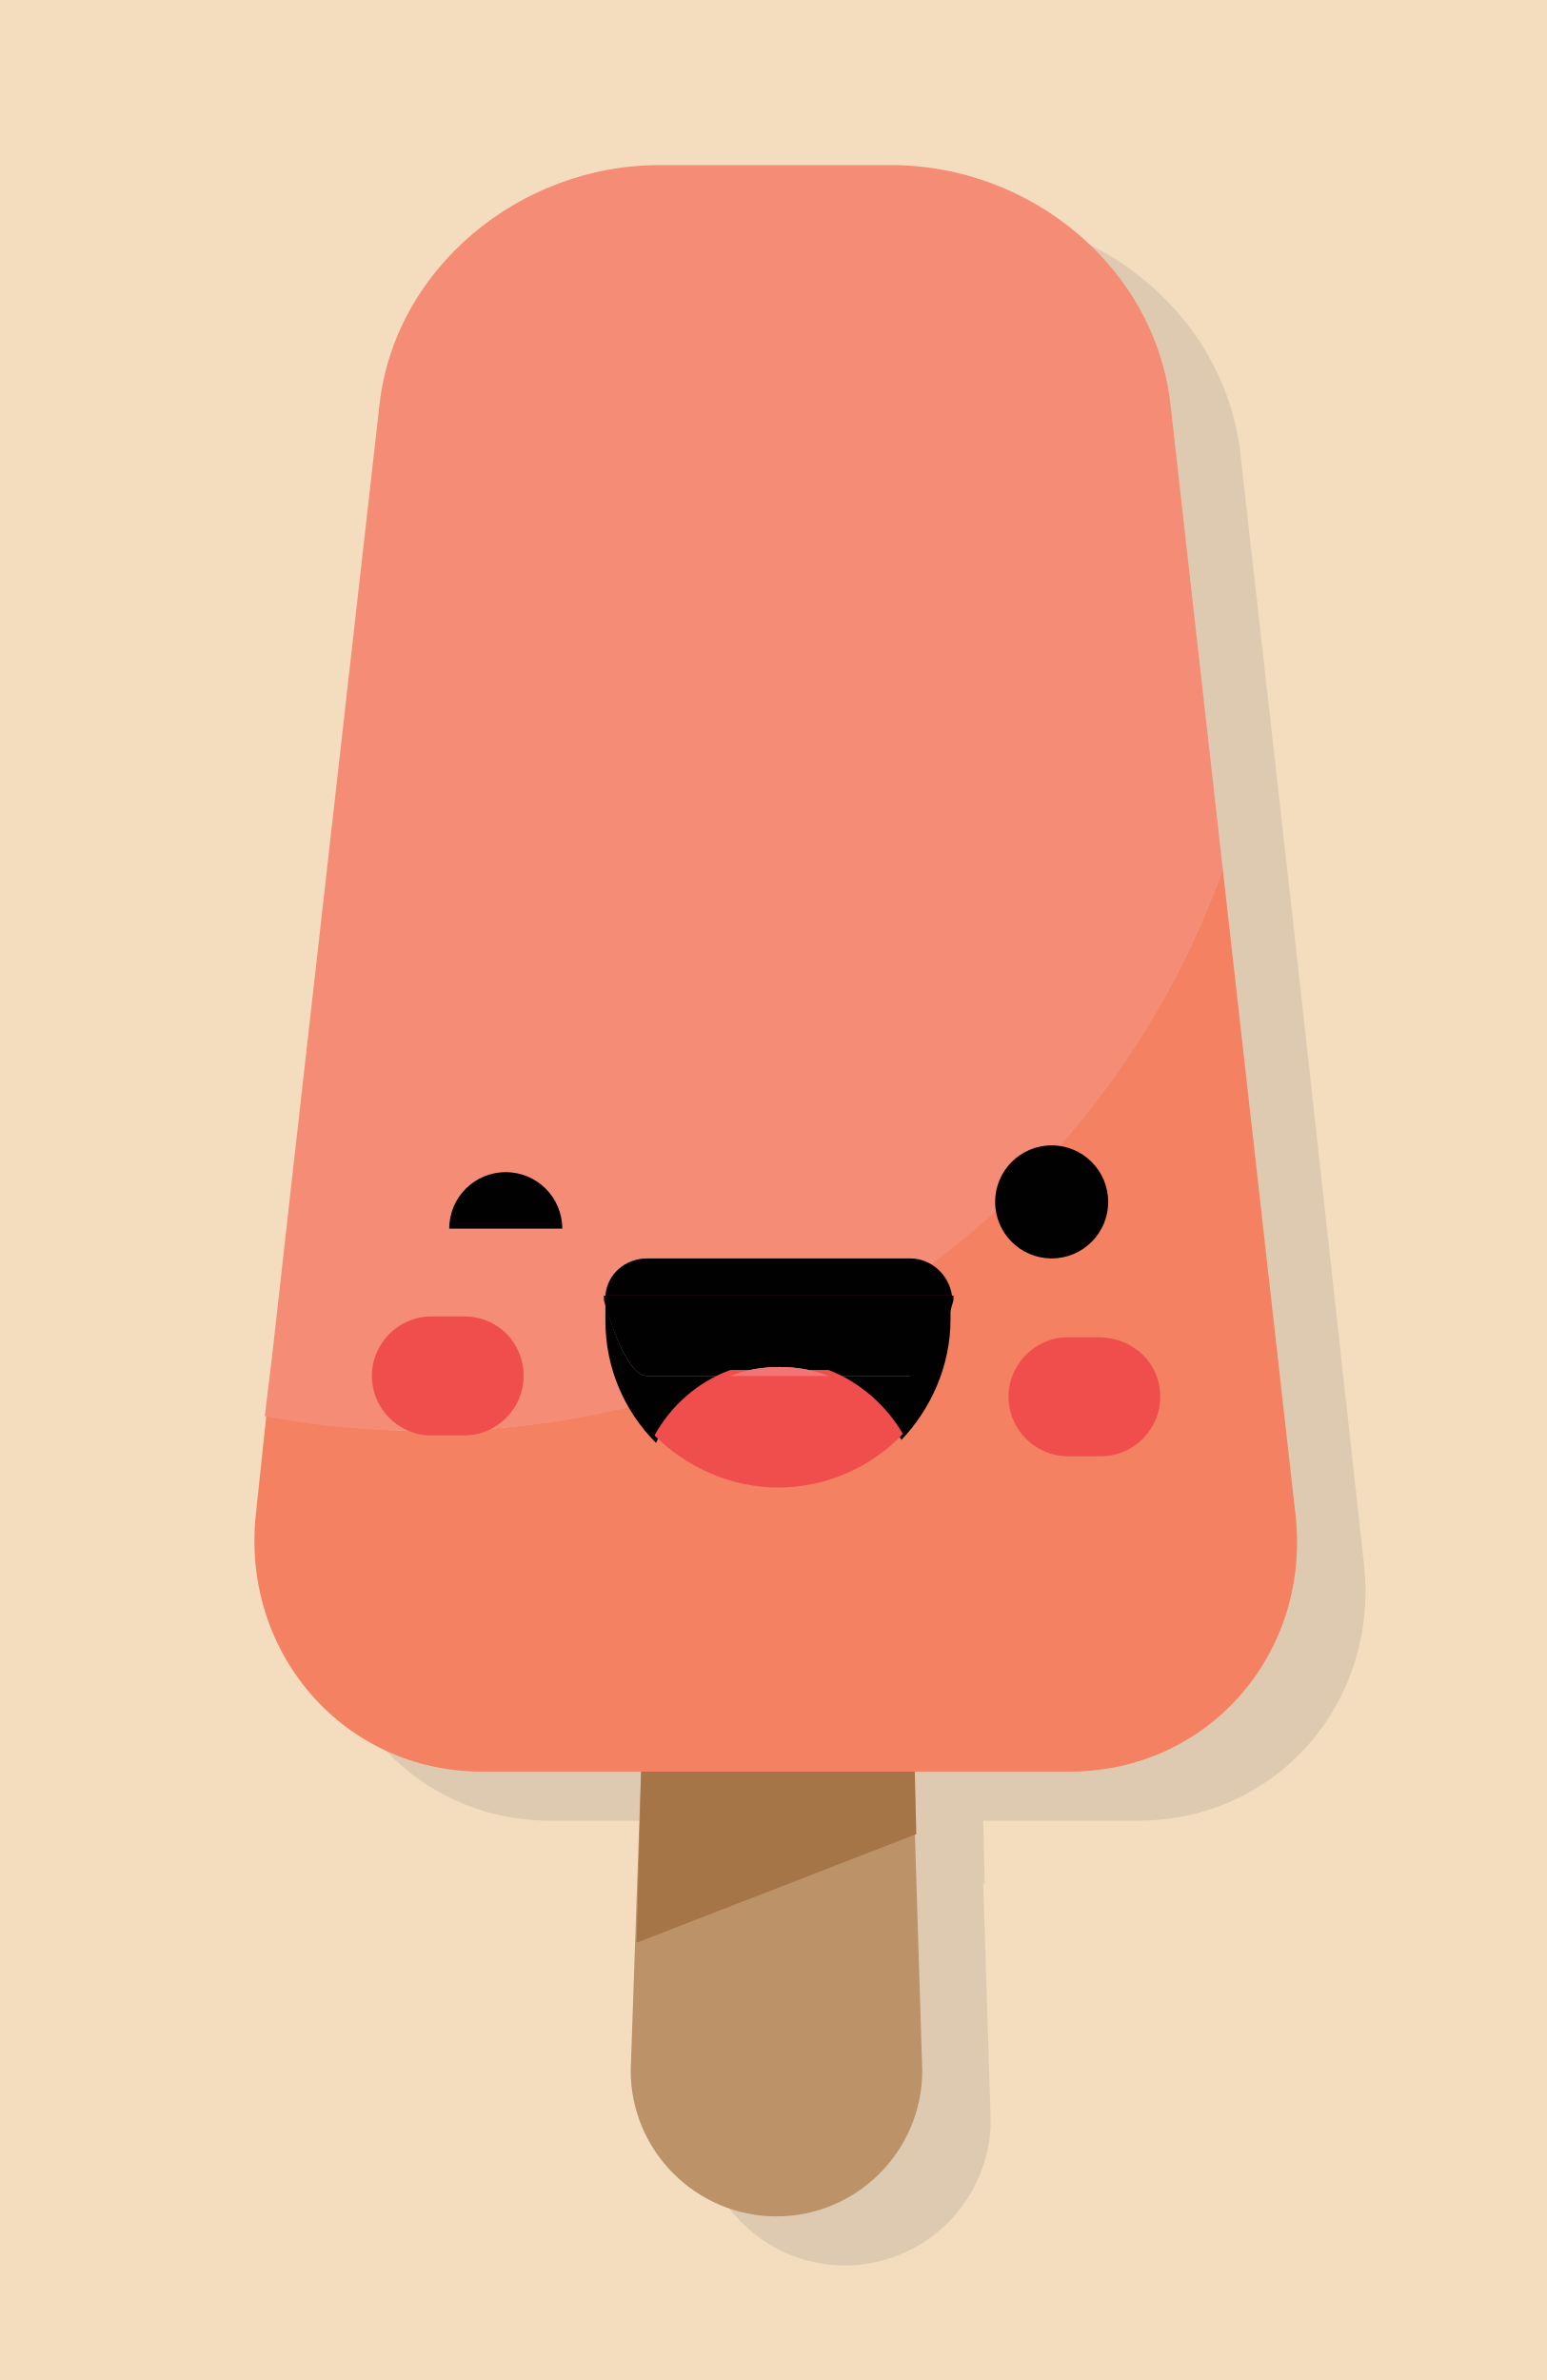
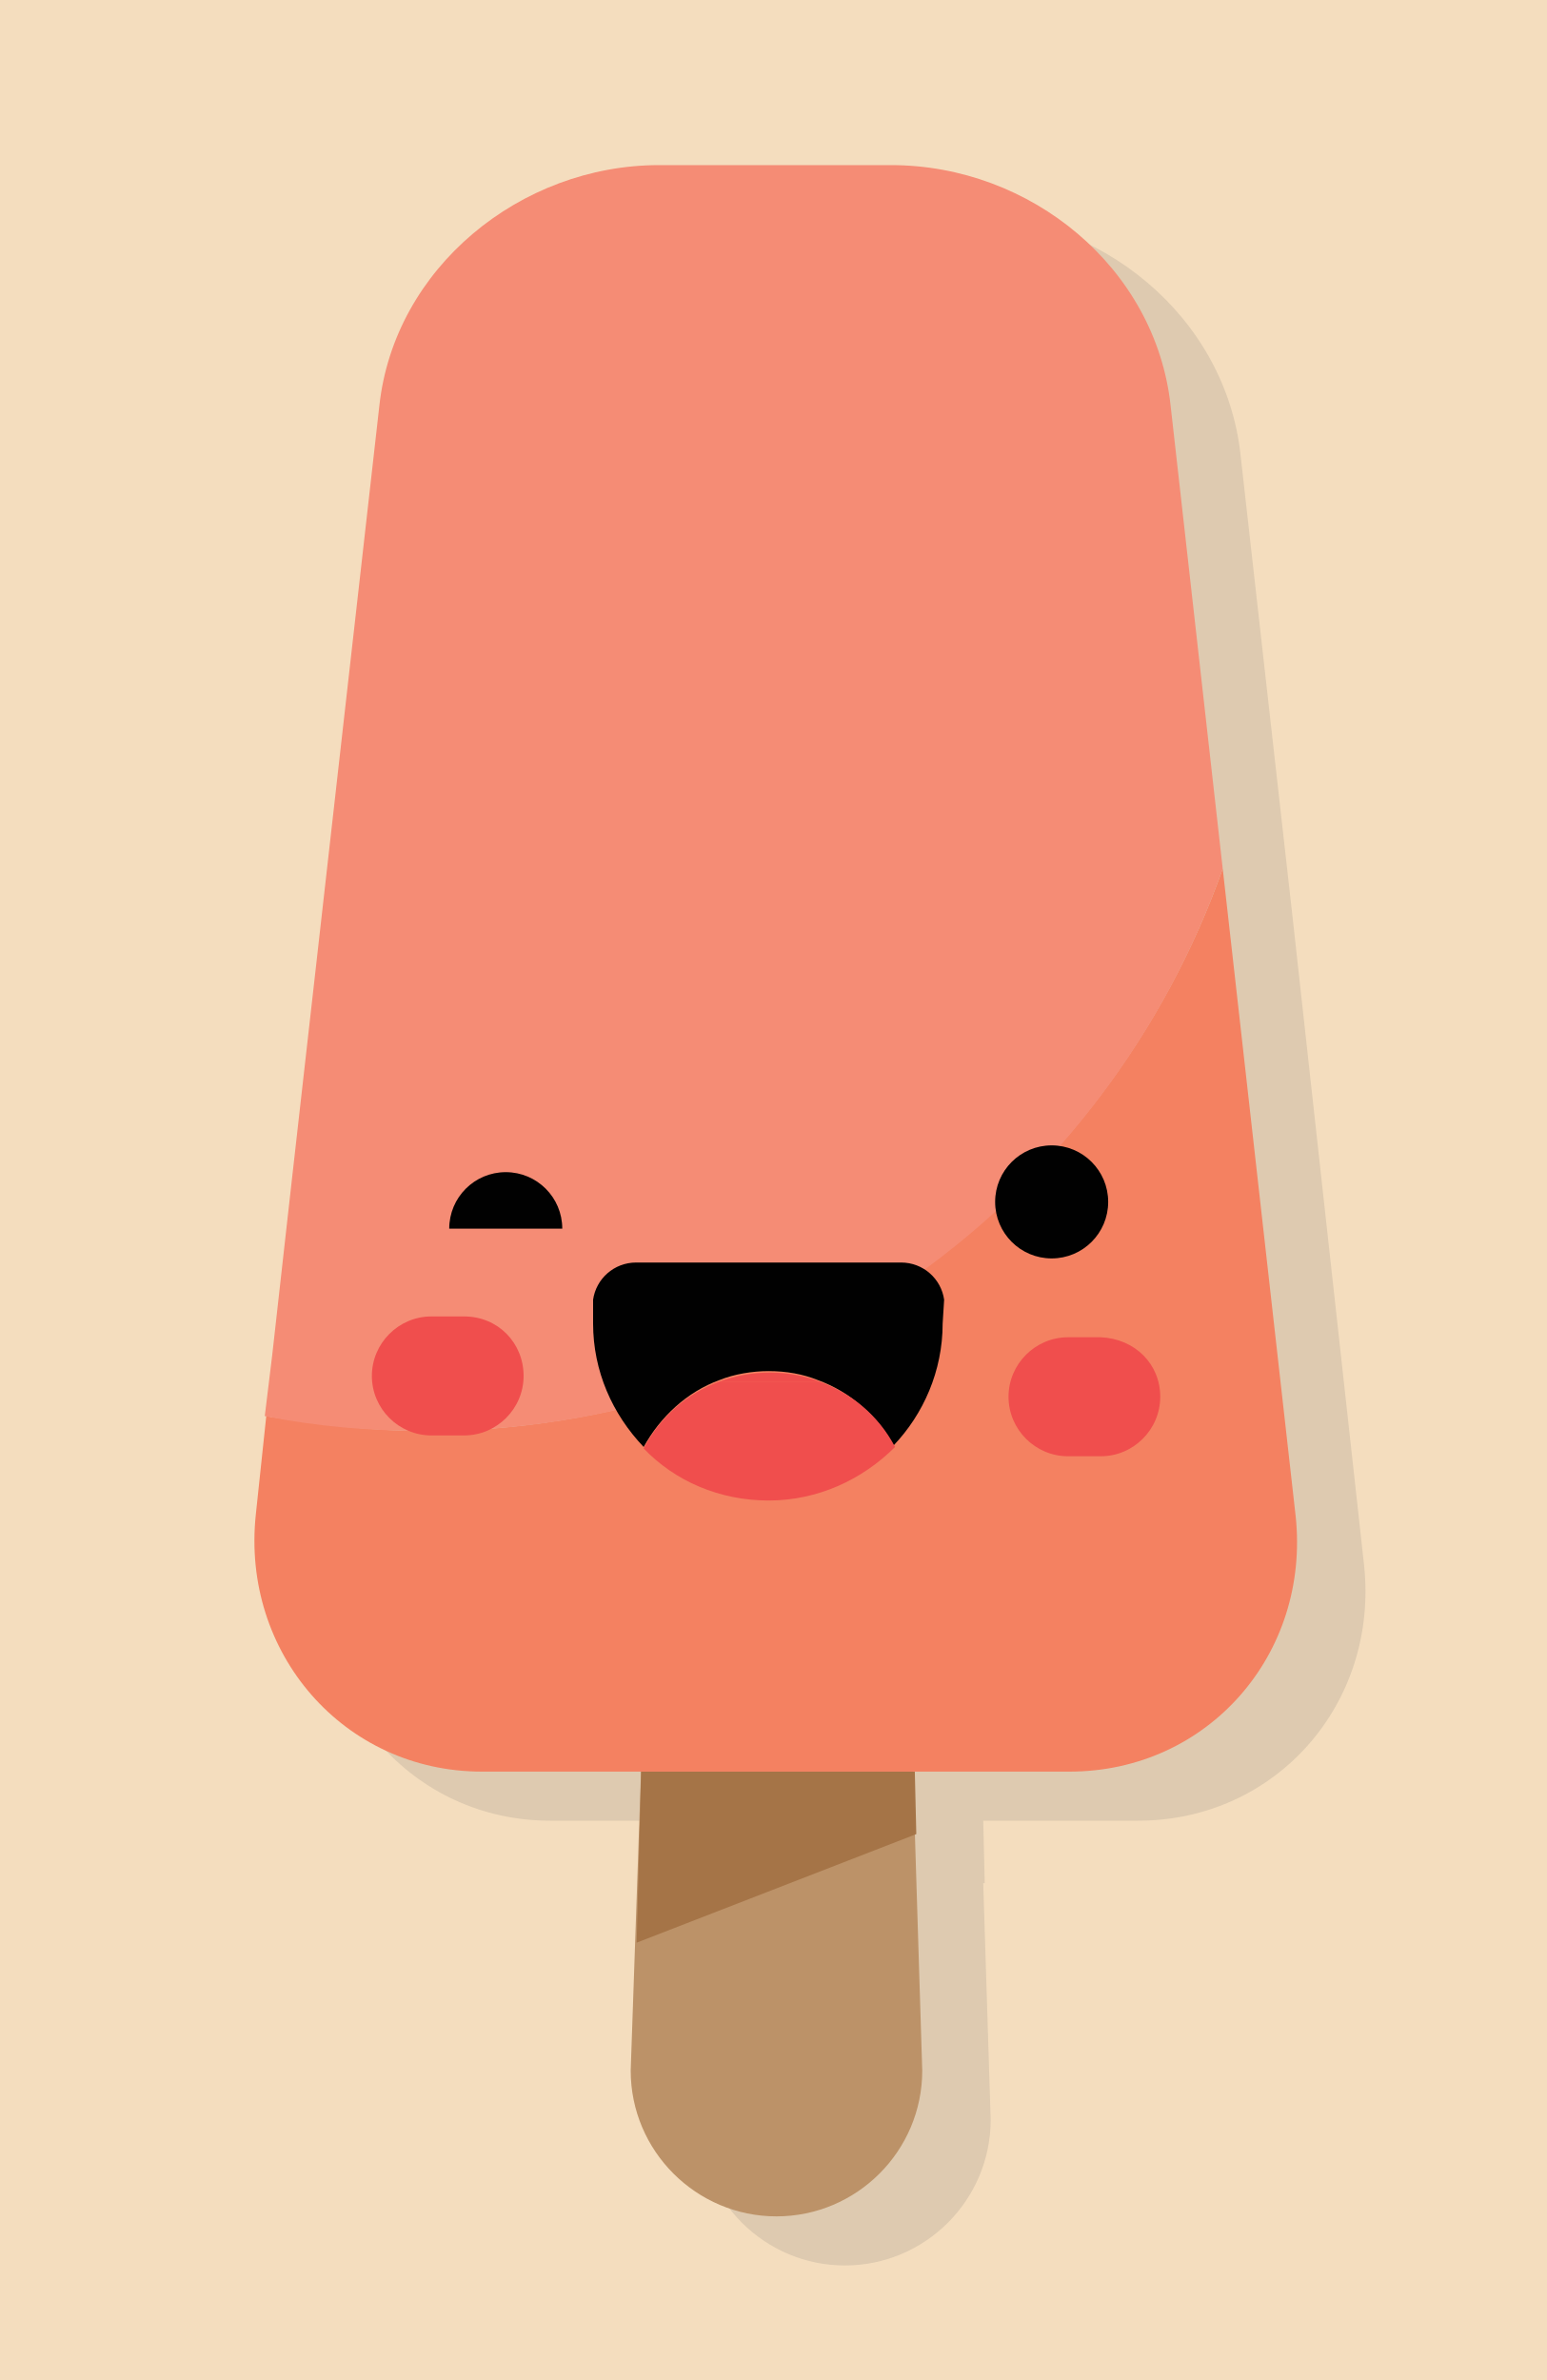
- <svg xmlns="http://www.w3.org/2000/svg" version="1.1" id="Layer_1" x="0px" y="0px" viewBox="0 0 104 160" style="enable-background:new 0 0 104 160;" xml:space="preserve">
-   <style type="text/css">
- 	.st0{fill:#F4DDBE;}
- 	.st1{opacity:0.15;fill:#5E5E5E;}
- 	.st2{fill:#BC9268;}
- 	.st3{fill:#A57447;}
- 	.st4{fill:#F48161;}
- 	.st5{fill:#F58C75;}
- 	.st6{fill:#010101;}
- 	.st7{fill:#F04E4D;}
- 	.st8{fill:#F37473;}
- </style>
-   <rect x="0" class="st0" width="104" height="160" />
-   <path class="st1" d="M86.9,61.7l-3.5-31.1c-1-9.3-9.4-16.2-18.8-16.2H49c-9.3,0-17.8,6.9-18.8,16.2l-5.9,52.2L23,94.4l-0.5,4.1  l-0.7,6.6c-1,9.3,5.9,17.3,15.2,17.3h10.7l-0.7,20.1c0,5.4,4.4,9.8,9.8,9.8c5.4,0,9.8-4.4,9.8-9.8l-0.5-15.9l0.1,0l-0.1-4.2h10.4  c9.3,0,16.2-7.9,15.2-17.2L86.9,61.7z" />
+ <svg xmlns="http://www.w3.org/2000/svg" version="1.1" id="Layer_1" x="0px" y="0px" width="552.754px" height="850.391px" viewBox="148.818 0 552.754 850.391" enable-background="new 148.818 0 552.754 850.391" xml:space="preserve">
+   <rect x="148.818" fill="#F4DDBE" width="552.754" height="850.391" />
+   <path opacity="0.15" fill="#5E5E5E" enable-background="new    " d="M610.686,327.932l-18.603-165.294  c-5.314-49.429-49.96-86.102-99.921-86.102H409.25c-49.43,0-94.606,36.673-99.921,86.102l-31.358,277.44l-6.909,61.653  l-2.657,21.791l-3.721,35.078c-5.315,49.43,31.358,91.949,80.787,91.949h56.869l-3.721,106.83c0,28.7,23.387,52.086,52.087,52.086  s52.086-23.386,52.086-52.086l-2.657-84.508h0.531l-0.531-22.322h55.275c49.429,0,86.103-41.988,80.787-91.417L610.686,327.932z" />
  <g>
+     <path fill="#BC9268" d="M478.344,739.84c0,28.7-23.386,52.086-52.086,52.086c-28.701,0-52.087-23.386-52.087-52.086l10.63-307.735   c0-28.7,12.756-52.086,41.988-52.086c28.7,0,41.988,23.386,41.988,52.086L478.344,739.84z" />
+     <polygon fill="#A57447" points="476.218,655.332 376.297,694.131 377.892,633.009 475.687,633.009  " />
    <g>
-       <path class="st2" d="M62,139.2c0,5.4-4.4,9.8-9.8,9.8c-5.4,0-9.8-4.4-9.8-9.8l2-57.9c0-5.4,2.4-9.8,7.9-9.8c5.4,0,7.9,4.4,7.9,9.8    L62,139.2z" />
-       <polygon class="st3" points="61.6,123.3 42.8,130.6 43.1,119.1 61.5,119.1   " />
-       <g>
-         <path class="st4" d="M87.1,101.9l-4.9-43.5c-7.8,22-28.8,37.8-53.5,37.8c-3.7,0-7.3-0.4-10.8-1l-0.7,6.6     c-1,9.3,5.9,17.3,15.2,17.3h39.5C81.2,119.1,88.1,111.2,87.1,101.9z" />
-         <path class="st5" d="M82.2,58.4l-3.5-31.1c-1-9.3-9.4-16.2-18.8-16.2H44.3c-9.3,0-17.8,6.9-18.8,16.2l-5.9,52.2l-1.3,11.6     l-0.5,4.1c3.5,0.7,7.1,1,10.8,1C53.4,96.3,74.4,80.5,82.2,58.4z" />
-       </g>
-     </g>
-     <g>
-       <g>
-         <path class="st6" d="M30.2,82.6c0-2.1,1.7-3.8,3.8-3.8c2.1,0,3.8,1.7,3.8,3.8" />
-         <circle class="st6" cx="70.7" cy="80.8" r="3.8" />
-       </g>
-       <g>
-         <path class="st7" d="M35.2,92.5c0,2.2-1.8,4-4,4h-2.2c-2.2,0-4-1.8-4-4c0-2.2,1.8-4,4-4h2.2C33.5,88.5,35.2,90.3,35.2,92.5z" />
-         <path class="st7" d="M78,93.9c0,2.2-1.8,4-4,4h-2.2c-2.2,0-4-1.8-4-4s1.8-4,4-4h2.2C76.3,90,78,91.7,78,93.9z" />
-       </g>
-       <g>
-         <path class="st6" d="M40.6,87.1v0.2C40.6,87.2,40.6,87.2,40.6,87.1L40.6,87.1z" />
-         <path class="st6" d="M49.1,92.5h-5.6c-1.5,0-2.8-4.7-2.8-5v1.3c0,3.2,1.3,6.1,3.4,8.2C45.1,94.9,46.9,93.3,49.1,92.5z" />
-         <path class="st6" d="M64,87.1L64,87.1c0,0.1,0,0.2,0,0.3c0,0-1.3,5.1-2.9,5.1h-5.5c2.2,0.8,3.9,2.4,5,4.3c2-2.1,3.3-5,3.3-8.1     V87.1z" />
-         <path class="st6" d="M40.6,87.4C40.6,87.4,40.6,87.4,40.6,87.4l0-0.1C40.6,87.3,40.6,87.4,40.6,87.4z" />
-         <path class="st6" d="M61.2,84.6H43.5c-1.5,0-2.7,1.1-2.8,2.5H64C63.8,85.7,62.6,84.6,61.2,84.6z" />
-         <path class="st6" d="M43.5,92.5h5.6c1-0.4,2.1-0.6,3.3-0.6c1.2,0,2.3,0.2,3.3,0.6h5.5c1.6,0,2.9-5.1,2.9-5.1c0-0.1,0-0.2,0-0.3     H40.6c0,0.1,0,0.2,0,0.2v0.1C40.7,87.8,42,92.5,43.5,92.5z" />
-         <path class="st7" d="M55.7,92.1h-6.6c-2.2,0.8-4,2.4-5.1,4.4c2.1,2.1,5.1,3.5,8.3,3.5c3.3,0,6.3-1.4,8.4-3.6     C59.6,94.5,57.8,92.9,55.7,92.1z" />
-         <path class="st8" d="M49.1,92.5h6.6c-1-0.4-2.1-0.6-3.3-0.6C51.2,91.9,50.1,92.1,49.1,92.5z" />
-       </g>
+       <path fill="#F48161" d="M611.749,541.592l-26.044-231.199c-41.456,116.929-153.07,200.904-284.349,200.904    c-19.665,0-38.799-2.126-57.401-5.314l-3.721,35.078c-5.314,49.429,31.358,91.948,80.787,91.948h209.94    C580.391,633.009,617.064,591.021,611.749,541.592z" />
+       <path fill="#F58C75" d="M585.705,310.393l-18.602-165.295c-5.315-49.429-49.961-86.102-99.921-86.102H384.27    c-49.429,0-94.605,36.673-99.921,86.102l-31.358,277.44l-6.909,61.652l-2.657,21.792c18.603,3.72,37.736,5.314,57.401,5.314    C432.635,511.828,544.249,427.853,585.705,310.393z" />
    </g>
  </g>
+   <g>
+     <path fill="#010101" d="M309.329,439.014c0-11.161,9.035-20.196,20.196-20.196s20.197,9.035,20.197,20.196" />
+     <circle fill="#010101" cx="524.584" cy="429.447" r="20.197" />
+   </g>
+   <g>
+     <path fill="#F04E4D" d="M335.904,491.632c0,11.692-9.566,21.26-21.26,21.26h-11.692c-11.693,0-21.26-9.567-21.26-21.26   s9.566-21.26,21.26-21.26h11.692C326.868,470.372,335.904,479.939,335.904,491.632z" />
+     <path fill="#F04E4D" d="M563.383,499.072c0,11.693-9.567,21.26-21.26,21.26H530.43c-11.692,0-21.26-9.566-21.26-21.26   c0-11.692,9.567-21.26,21.26-21.26h11.693C554.348,478.345,563.383,487.38,563.383,499.072z" />
+   </g>
+   <g>
+     <path fill="#010101" d="M360.734,464.392v1.063C360.734,465.454,360.734,464.923,360.734,464.392L360.734,464.392z" />
+     <path fill="#010101" d="M360.734,465.985C360.734,465.985,360.734,466.517,360.734,465.985v-0.531   C360.734,465.985,360.734,465.985,360.734,465.985z" />
+     <path fill="#010101" d="M486.166,464.392c-1.063-7.441-7.44-13.288-15.413-13.288h-94.605c-7.973,0-14.351,5.847-15.414,13.288   c0,0.531,0,1.063,0,1.063v0.531v6.91c0,17.007,6.91,32.421,18.071,44.113c5.847-10.63,15.413-19.665,27.106-23.917   c5.314-2.126,11.692-3.188,17.539-3.188c6.378,0,12.225,1.063,17.539,3.188c11.692,4.252,21.26,12.756,27.106,23.386   c10.63-11.161,17.539-26.574,17.539-43.582L486.166,464.392L486.166,464.392z" />
+     <path fill="#F04E4D" d="M441.521,493.623h-35.609c-11.693,4.252-21.26,12.756-27.106,23.917   c11.161,11.693,27.106,18.603,44.646,18.603s33.484-7.44,45.177-19.134C462.781,505.848,453.214,497.875,441.521,493.623z" />
+     <path fill="#F04E4D" d="M405.911,493.623h35.609c-5.314-2.126-11.692-3.188-17.539-3.188   C417.604,490.435,411.757,491.497,405.911,493.623z" />
+   </g>
</svg>
